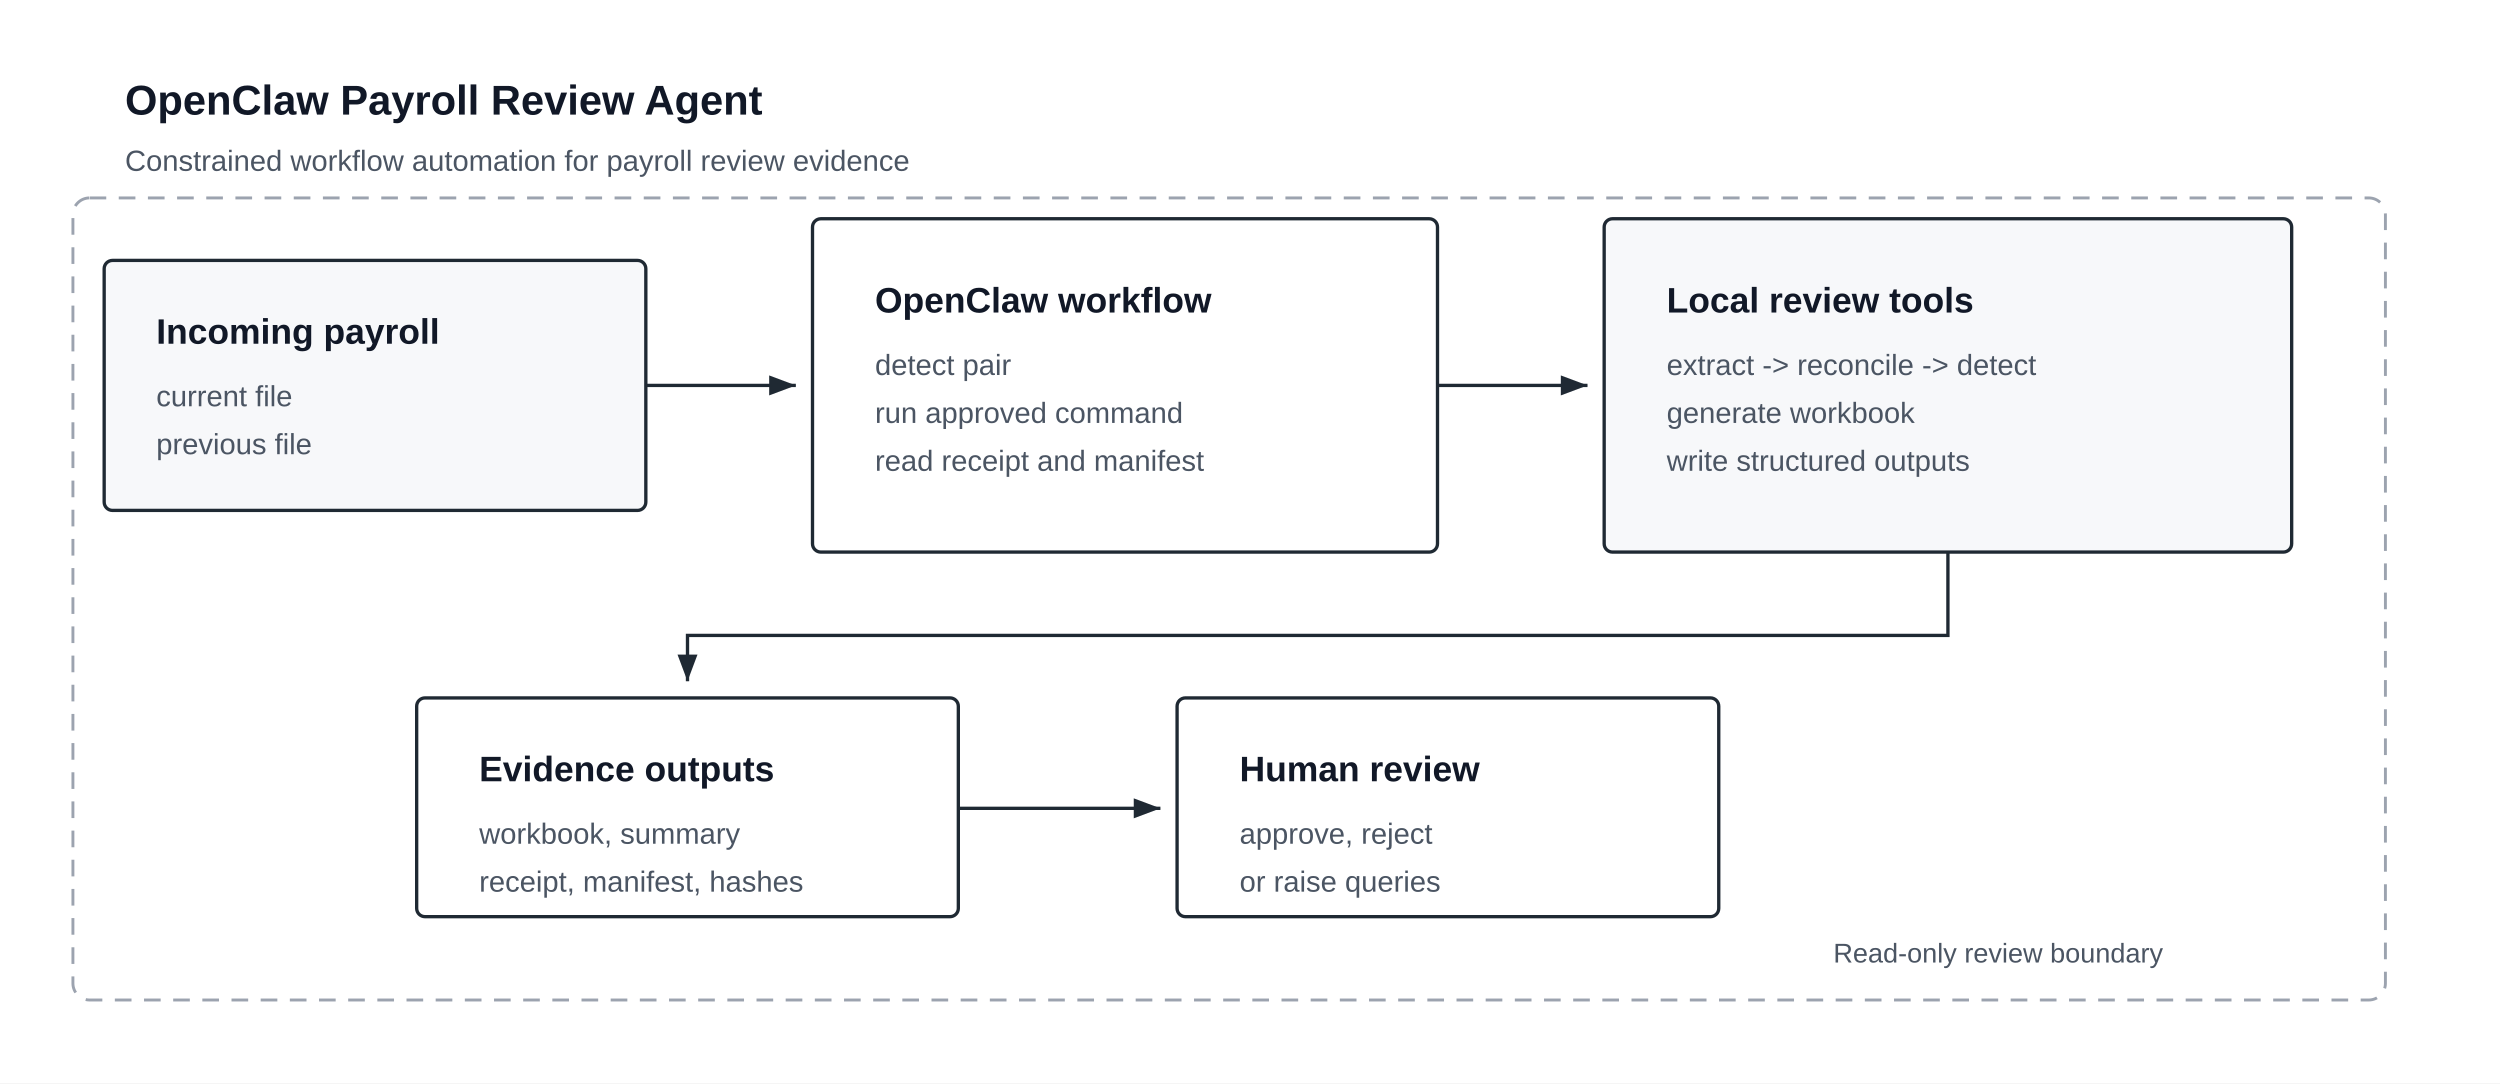
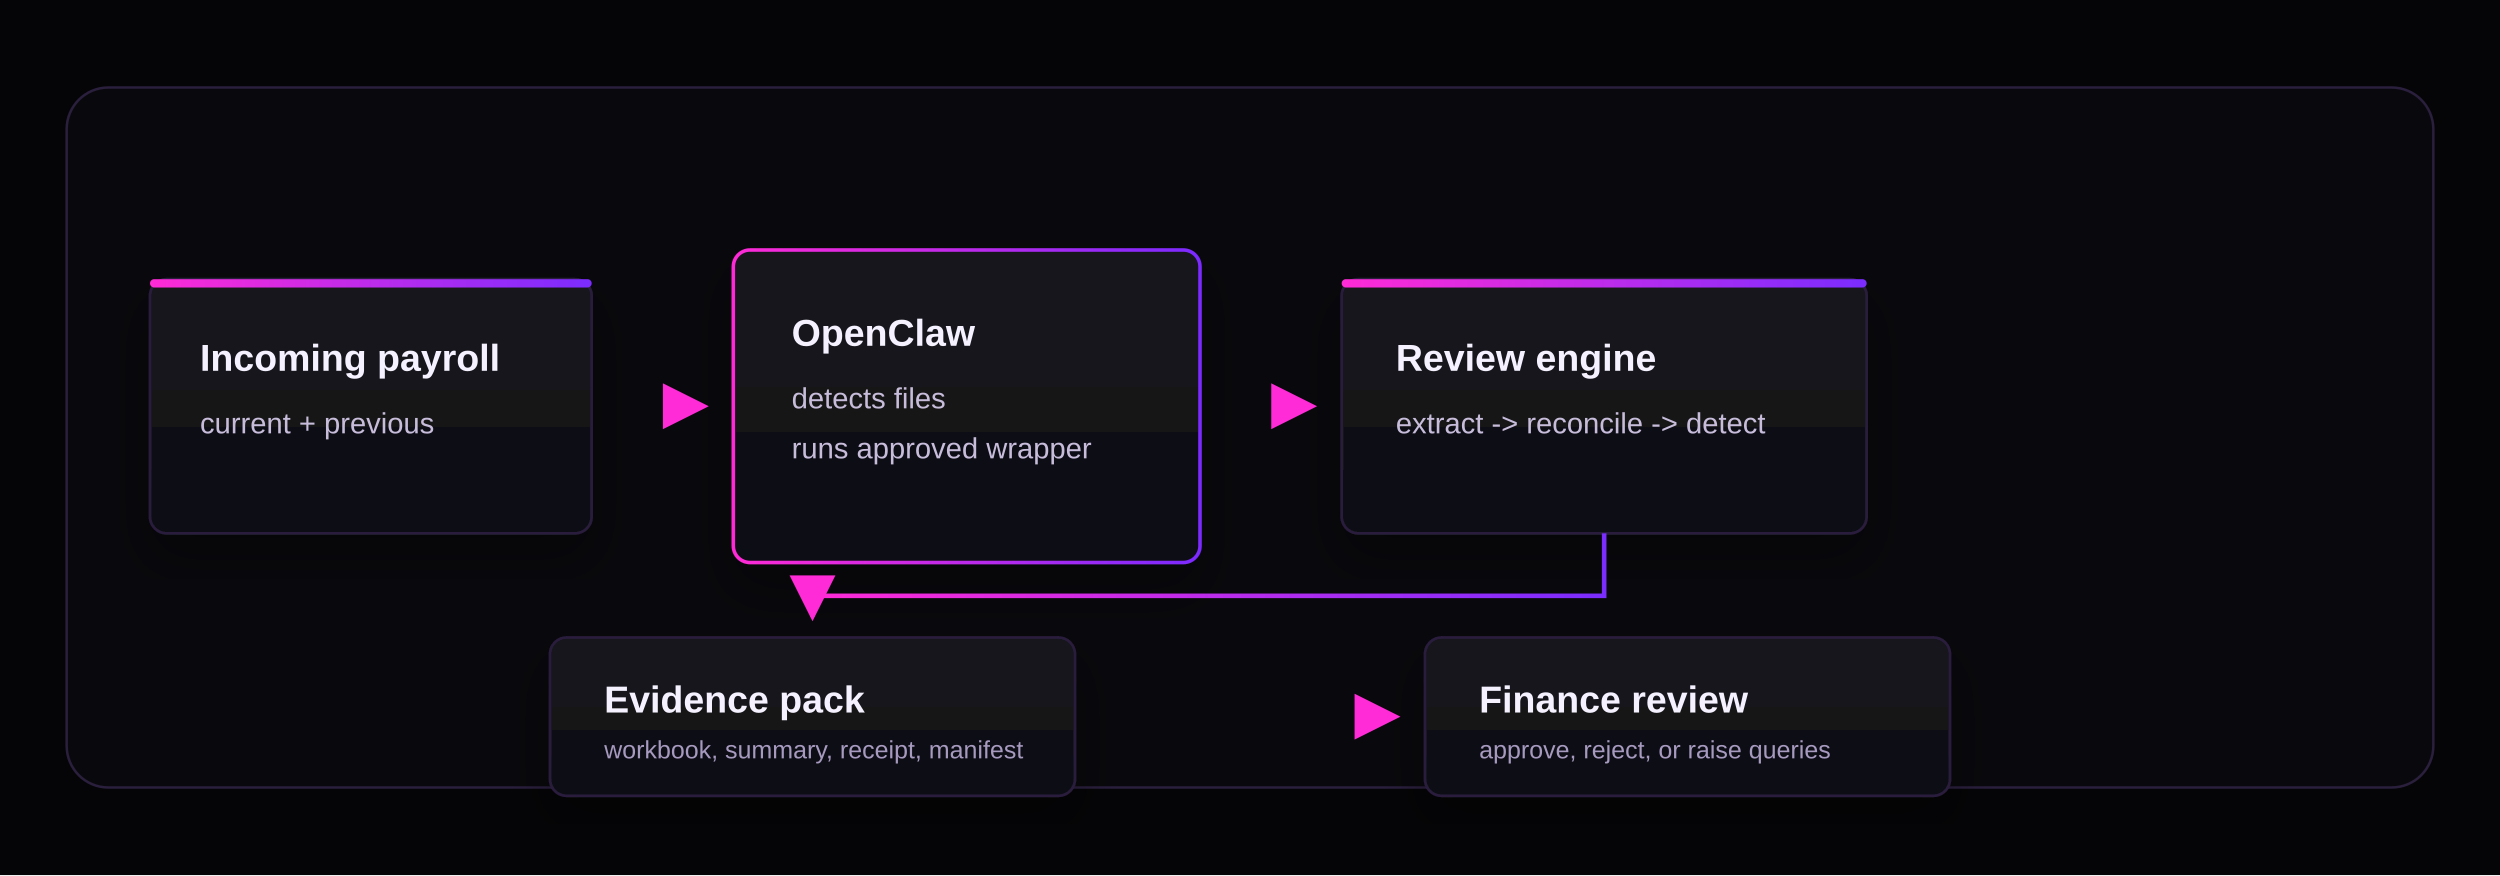
- <svg xmlns="http://www.w3.org/2000/svg" width="1200" height="520" viewBox="0 0 1200 520" role="img" aria-labelledby="title desc">
-   <rect width="1200" height="520" fill="#ffffff" />
-   <style>
-     .box { fill: #ffffff; stroke: #1f2933; stroke-width: 1.6; rx: 4; }
-     .soft { fill: #f7f8fa; stroke: #1f2933; stroke-width: 1.6; rx: 4; }
-     .title { font: 600 20px Arial, sans-serif; fill: #111827; }
-     .label { font: 600 17px Arial, sans-serif; fill: #111827; }
-     .sub { font: 14px Arial, sans-serif; fill: #4b5563; }
-     .small { font: 13px Arial, sans-serif; fill: #4b5563; }
-     .line { stroke: #1f2933; stroke-width: 1.6; fill: none; marker-end: url(#arrow); }
-     .boundary { fill: none; stroke: #9ca3af; stroke-width: 1.4; stroke-dasharray: 8 6; rx: 8; }
-   </style>
+ <svg xmlns="http://www.w3.org/2000/svg" width="1200" height="420" viewBox="0 0 1200 420" role="img" aria-labelledby="title desc">
  <defs>
-     <marker id="arrow" markerWidth="10" markerHeight="10" refX="8" refY="3" orient="auto" markerUnits="strokeWidth">
-       <path d="M0,0 L0,6 L8,3 z" fill="#1f2933" />
+     <linearGradient id="accent" x1="0" y1="0" x2="1" y2="0">
+       <stop offset="0%" stop-color="#ff2bd6" />
+       <stop offset="100%" stop-color="#7b2cff" />
+     </linearGradient>
+     <linearGradient id="panelFill" x1="0" y1="0" x2="0" y2="1">
+       <stop offset="0%" stop-color="#15151d" />
+       <stop offset="100%" stop-color="#0f0f15" />
+     </linearGradient>
+     <filter id="cardShadow" x="-12%" y="-18%" width="124%" height="136%">
+       <feDropShadow dx="0" dy="12" stdDeviation="12" flood-color="#000000" flood-opacity="0.34" />
+     </filter>
+     <marker id="arrow" markerWidth="12" markerHeight="12" refX="10" refY="6" orient="auto" markerUnits="strokeWidth">
+       <path d="M1,1 L11,6 L1,11 Z" fill="#ff2bd6" />
    </marker>
+     <style>
+       .canvas { fill: #050507; }
+       .frame { fill: #09090d; stroke: #2a1f3d; stroke-width: 1.2; }
+       .card { fill: url(#panelFill); stroke: #2a1f3d; stroke-width: 1.3; filter: url(#cardShadow); }
+       .card-strong { fill: url(#panelFill); stroke: url(#accent); stroke-width: 1.7; filter: url(#cardShadow); }
+       .label { font: 700 18px Arial, sans-serif; fill: #f5f1ff; letter-spacing: 0; }
+       .sub { font: 14px Arial, sans-serif; fill: #c7bddb; }
+       .small { font: 12px Arial, sans-serif; fill: #a79abf; }
+       .line { stroke: url(#accent); stroke-width: 2.2; fill: none; marker-end: url(#arrow); }
+     </style>
  </defs>
-   <text x="60" y="55" class="title">OpenClaw Payroll Review Agent</text>
-   <text x="60" y="82" class="sub">Constrained workflow automation for payroll review evidence</text>
-   <rect x="50" y="125" width="260" height="120" class="soft" />
-   <text x="75" y="165" class="label">Incoming payroll</text>
-   <text x="75" y="195" class="sub">current file</text>
-   <text x="75" y="218" class="sub">previous file</text>
-   <rect x="390" y="105" width="300" height="160" class="box" />
-   <text x="420" y="150" class="label">OpenClaw workflow</text>
-   <text x="420" y="180" class="sub">detect pair</text>
-   <text x="420" y="203" class="sub">run approved command</text>
-   <text x="420" y="226" class="sub">read receipt and manifest</text>
-   <rect x="770" y="105" width="330" height="160" class="soft" />
-   <text x="800" y="150" class="label">Local review tools</text>
-   <text x="800" y="180" class="sub">extract -&gt; reconcile -&gt; detect</text>
-   <text x="800" y="203" class="sub">generate workbook</text>
-   <text x="800" y="226" class="sub">write structured outputs</text>
-   <path d="M310 185 H382" class="line" />
-   <path d="M690 185 H762" class="line" />
-   <rect x="200" y="335" width="260" height="105" class="box" />
-   <text x="230" y="375" class="label">Evidence outputs</text>
-   <text x="230" y="405" class="sub">workbook, summary</text>
-   <text x="230" y="428" class="sub">receipt, manifest, hashes</text>
-   <rect x="565" y="335" width="260" height="105" class="box" />
-   <text x="595" y="375" class="label">Human review</text>
-   <text x="595" y="405" class="sub">approve, reject</text>
-   <text x="595" y="428" class="sub">or raise queries</text>
-   <path d="M935 265 V305 H330 V327" class="line" />
-   <path d="M460 388 H557" class="line" />
-   <rect x="35" y="95" width="1110" height="385" class="boundary" />
-   <text x="880" y="462" class="small">Read-only review boundary</text>
+   <rect class="canvas" width="1200" height="420" />
+   <rect class="frame" x="32" y="42" width="1136" height="336" rx="20" />
+   <rect class="card" x="72" y="134" width="212" height="122" rx="8" />
+   <rect x="72" y="134" width="212" height="4" fill="url(#accent)" rx="2" />
+   <text class="label" x="96" y="178">Incoming payroll</text>
+   <text class="sub" x="96" y="208">current + previous</text>
+   <rect class="card-strong" x="352" y="120" width="224" height="150" rx="8" />
+   <text class="label" x="380" y="166">OpenClaw</text>
+   <text class="sub" x="380" y="196">detects files</text>
+   <text class="sub" x="380" y="220">runs approved wrapper</text>
+   <rect class="card" x="644" y="134" width="252" height="122" rx="8" />
+   <rect x="644" y="134" width="252" height="4" fill="url(#accent)" rx="2" />
+   <text class="label" x="670" y="178">Review engine</text>
+   <text class="sub" x="670" y="208">extract -&gt; reconcile -&gt; detect</text>
+   <rect class="card" x="264" y="306" width="252" height="76" rx="8" />
+   <text class="label" x="290" y="342">Evidence pack</text>
+   <text class="small" x="290" y="364">workbook, summary, receipt, manifest</text>
+   <rect class="card" x="684" y="306" width="252" height="76" rx="8" />
+   <text class="label" x="710" y="342">Finance review</text>
+   <text class="small" x="710" y="364">approve, reject, or raise queries</text>
+   <path class="line" d="M284 195 H338" />
+   <path class="line" d="M576 195 H630" />
+   <path class="line" d="M770 256 V286 H390 V296" />
+   <path class="line" d="M516 344 H670" />
</svg>
